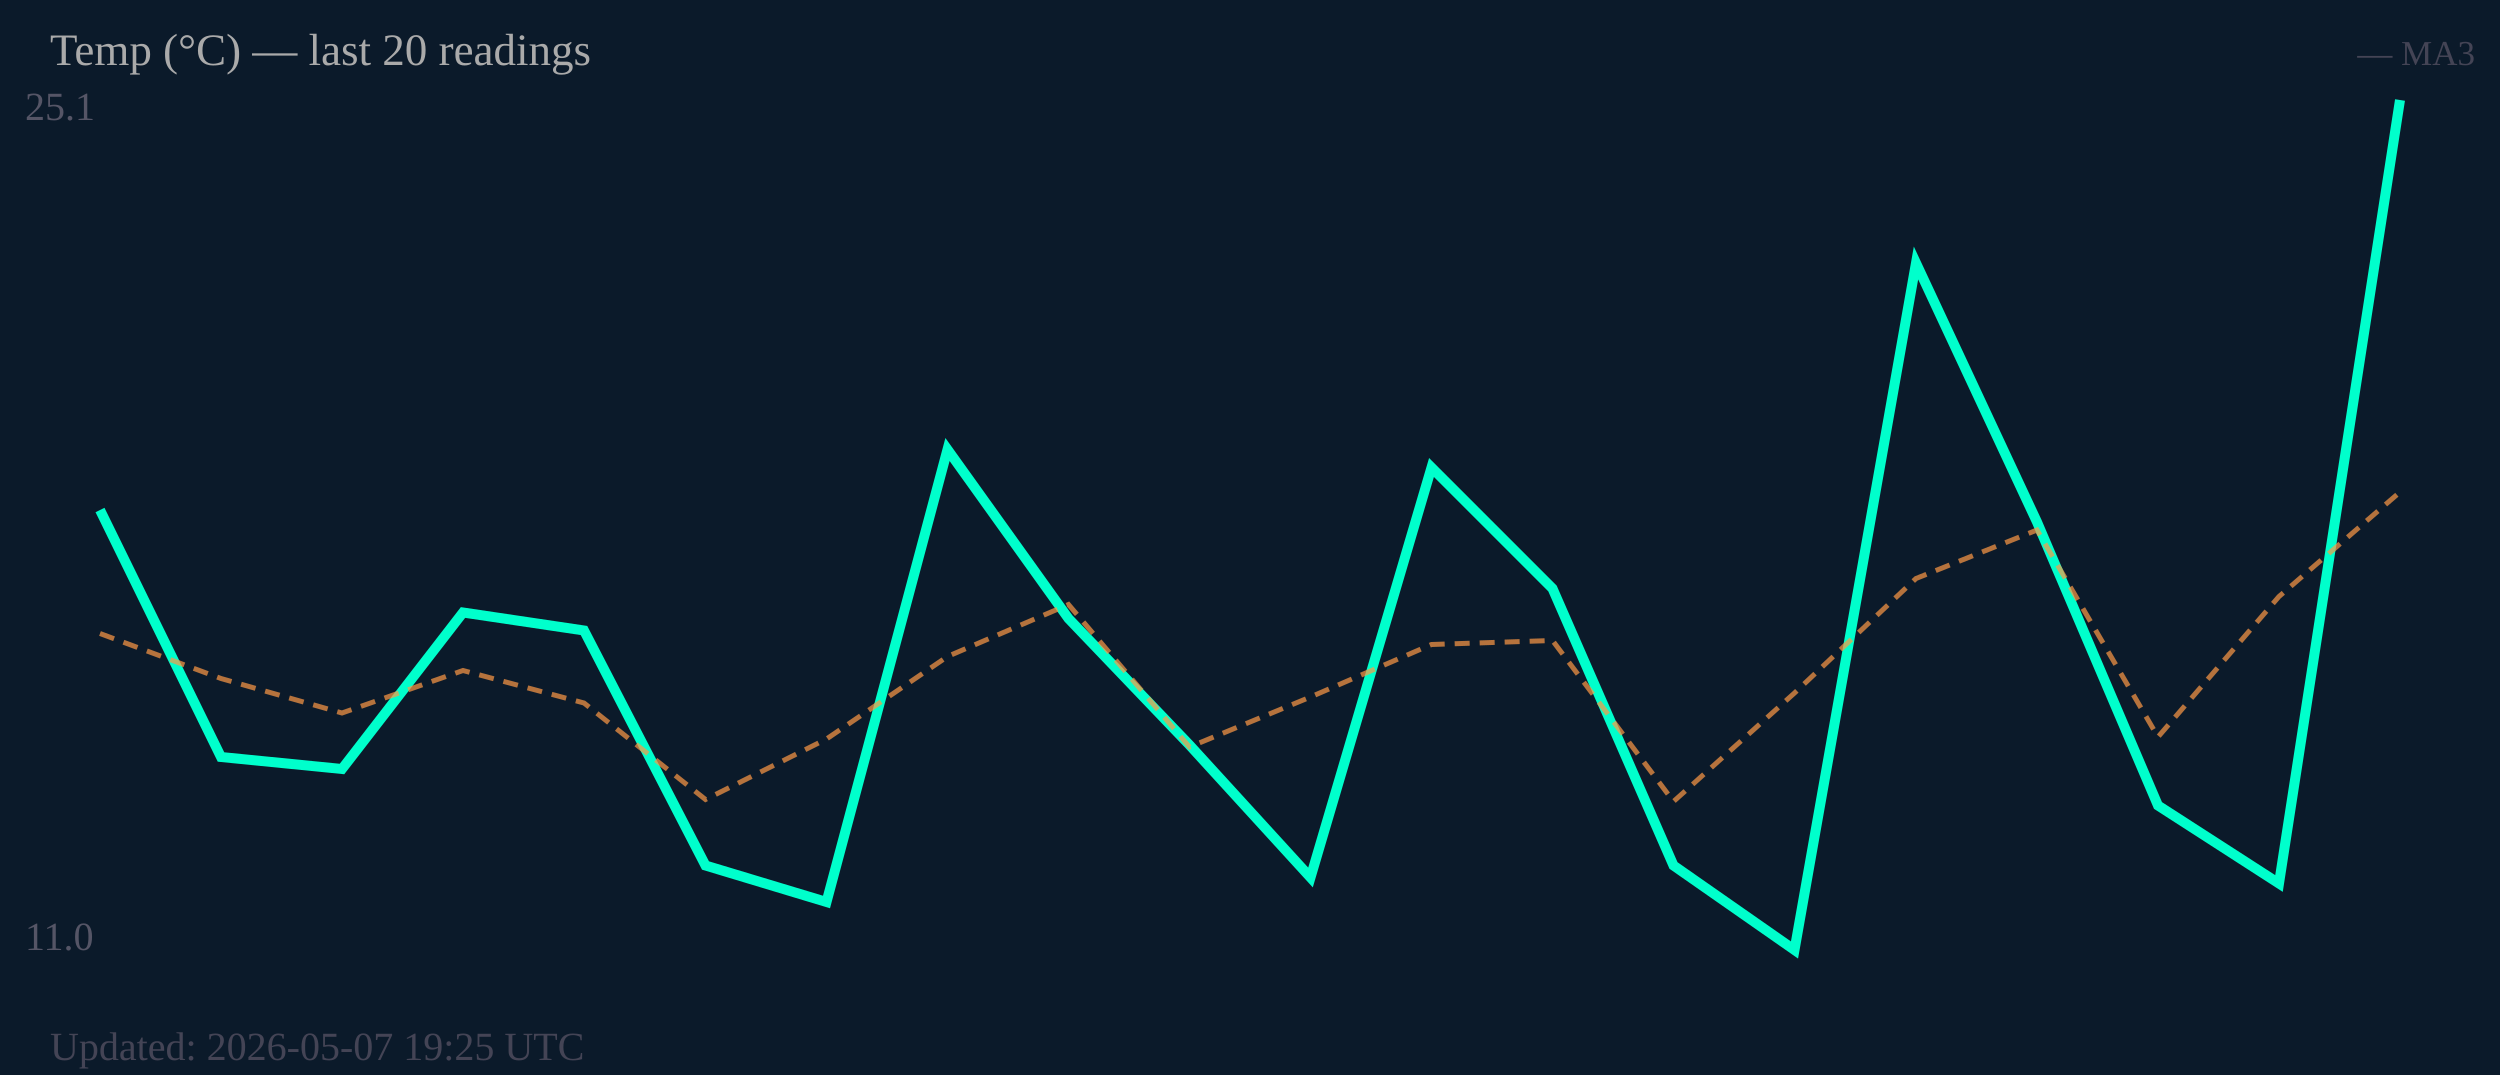
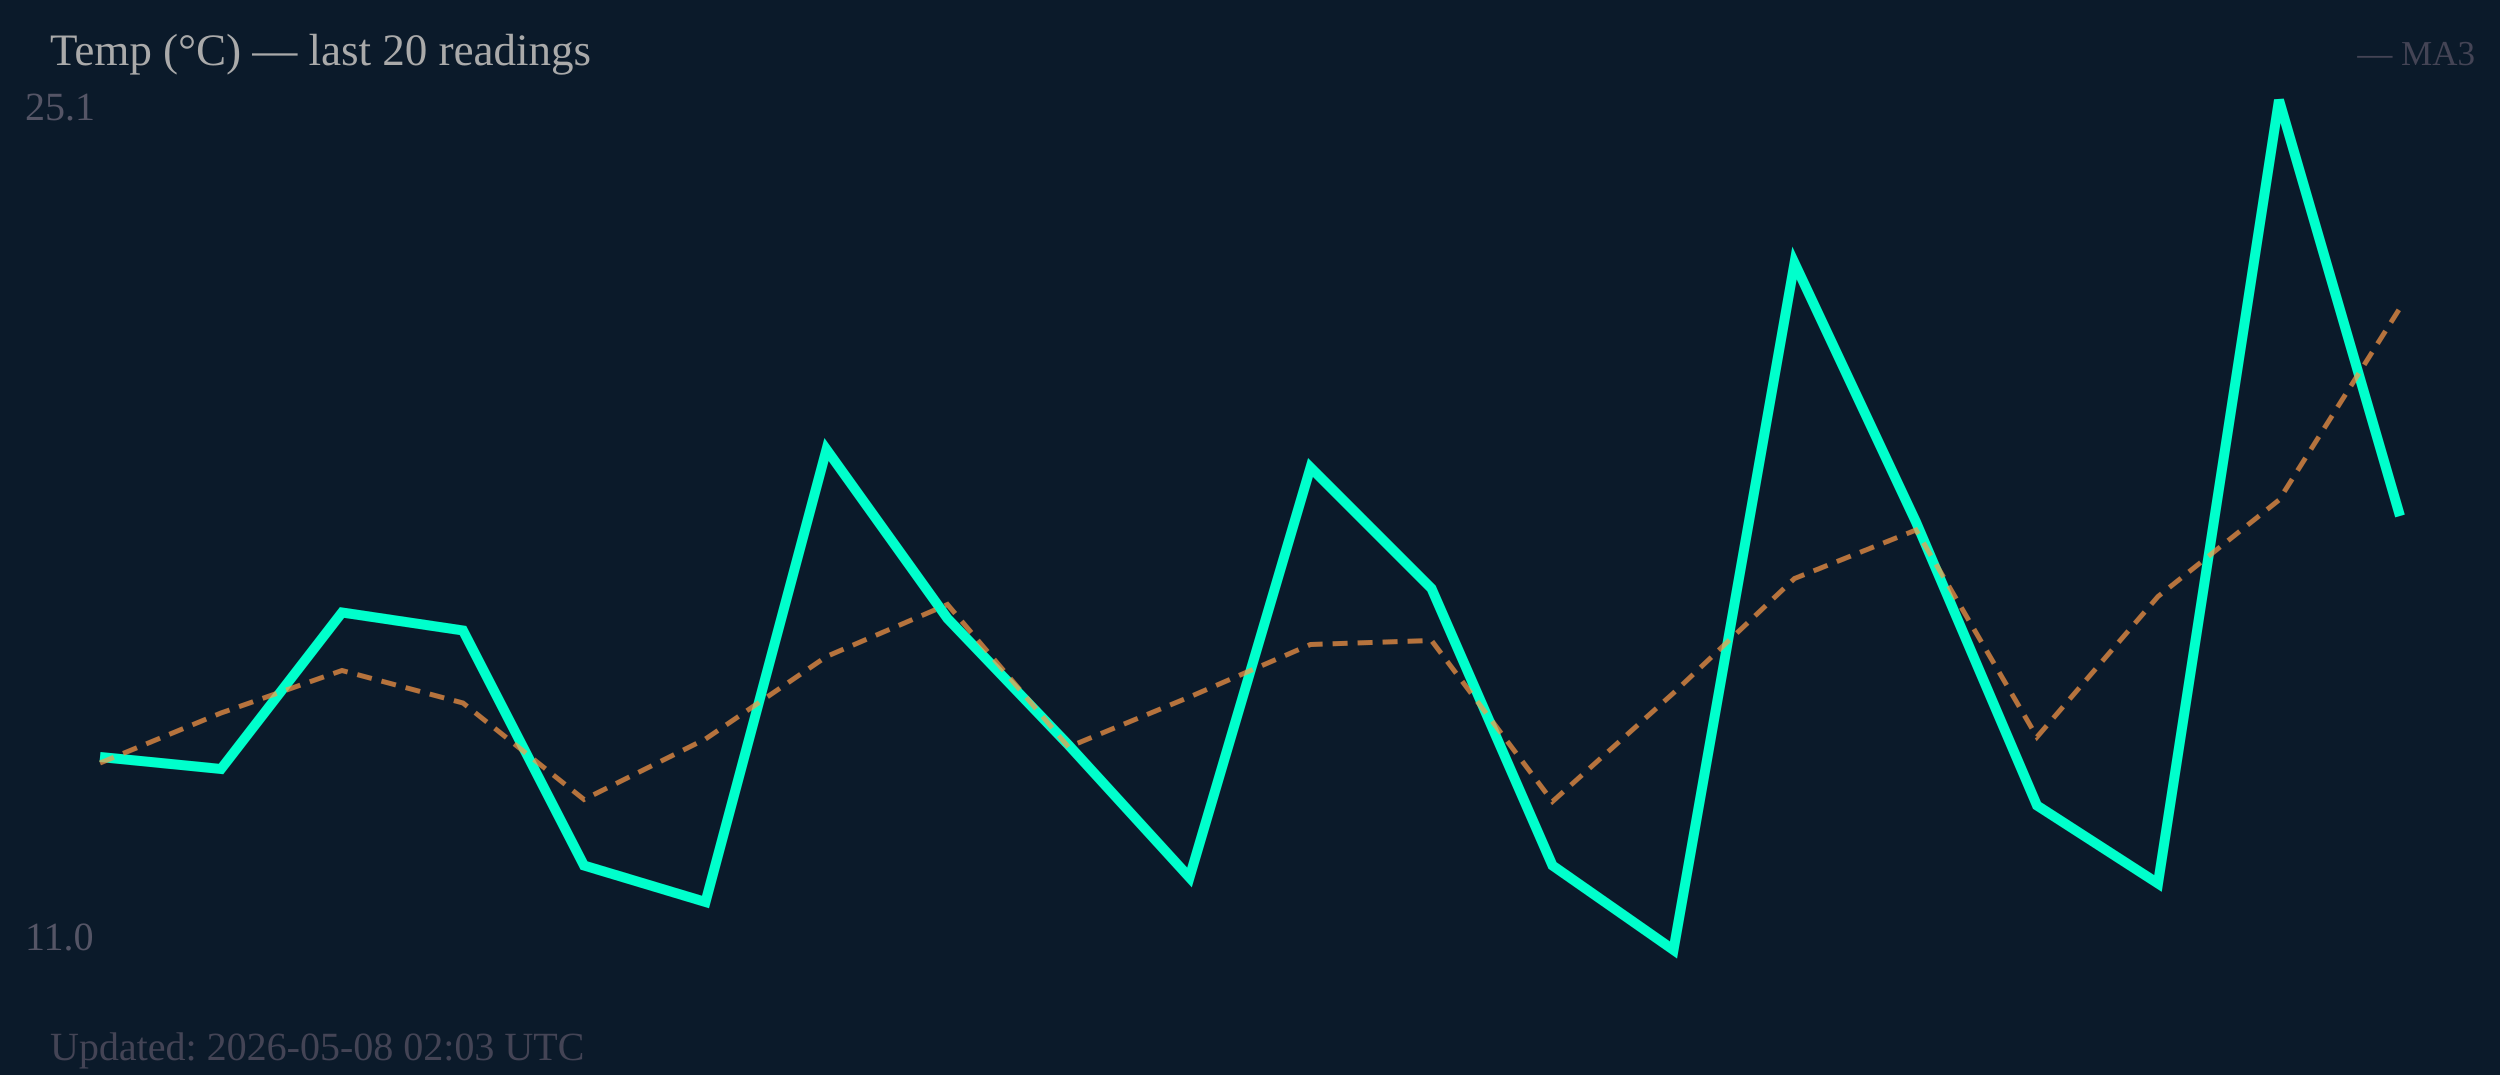
<svg xmlns="http://www.w3.org/2000/svg" width="500" height="215" viewBox="0 0 500 215">
  <rect width="500" height="215" fill="#0b1a2a" />
  <text x="5" y="24" font-size="8" fill="#556">25.1</text>
  <text x="5" y="190" font-size="8" fill="#556">11.0</text>
-   <polyline fill="none" stroke="#00ffcc" stroke-width="2" points="20.0,102.0 44.2,151.4 68.4,153.8 92.6,122.5 116.8,126.1 141.1,173.1 165.3,180.4 189.5,89.9 213.7,123.7 237.9,149.0 262.1,175.5 286.3,93.5 310.5,117.7 334.7,173.1 358.9,190.0 383.2,52.6 407.4,104.4 431.6,161.1 455.8,176.7 480.0,20.0" />
-   <polyline fill="none" stroke="#ff9944" stroke-width="1" stroke-dasharray="3,2" opacity="0.7" points="20.0,126.7 44.2,135.7 68.4,142.6 92.6,134.1 116.8,140.6 141.1,159.9 165.3,147.8 189.5,131.3 213.7,120.9 237.9,149.4 262.1,139.4 286.3,128.9 310.5,128.1 334.7,160.3 358.9,138.6 383.2,115.7 407.4,106.0 431.6,147.4 455.8,119.3 480.0,98.4" />
+   <polyline fill="none" stroke="#00ffcc" stroke-width="2" points="20.0,151.4 44.2,153.8 68.4,122.5 92.6,126.1 116.8,173.1 141.1,180.4 165.3,89.9 189.5,123.7 213.7,149.0 237.9,175.5 262.1,93.5 286.3,117.7 310.5,173.1 334.7,190.0 358.9,52.6 383.2,104.4 407.4,161.1 431.6,176.7 455.8,20.0 480.0,103.2" />
+   <polyline fill="none" stroke="#ff9944" stroke-width="1" stroke-dasharray="3,2" opacity="0.7" points="20.0,152.6 44.2,142.6 68.4,134.1 92.6,140.6 116.8,159.9 141.1,147.8 165.3,131.3 189.5,120.9 213.7,149.4 237.9,139.4 262.1,128.9 286.3,128.1 310.5,160.3 334.7,138.6 358.9,115.7 383.2,106.0 407.4,147.4 431.6,119.3 455.8,100.0 480.0,61.6" />
  <text x="10" y="13" font-size="9" fill="#aaa">Temp (°C) — last 20 readings</text>
  <text x="495" y="13" font-size="7" fill="#445" text-anchor="end">— MA3</text>
-   <text x="10" y="212" font-size="8" fill="#445">Updated: 2026-05-07 19:25 UTC</text>
+   <text x="10" y="212" font-size="8" fill="#445">Updated: 2026-05-08 02:03 UTC</text>
</svg>
